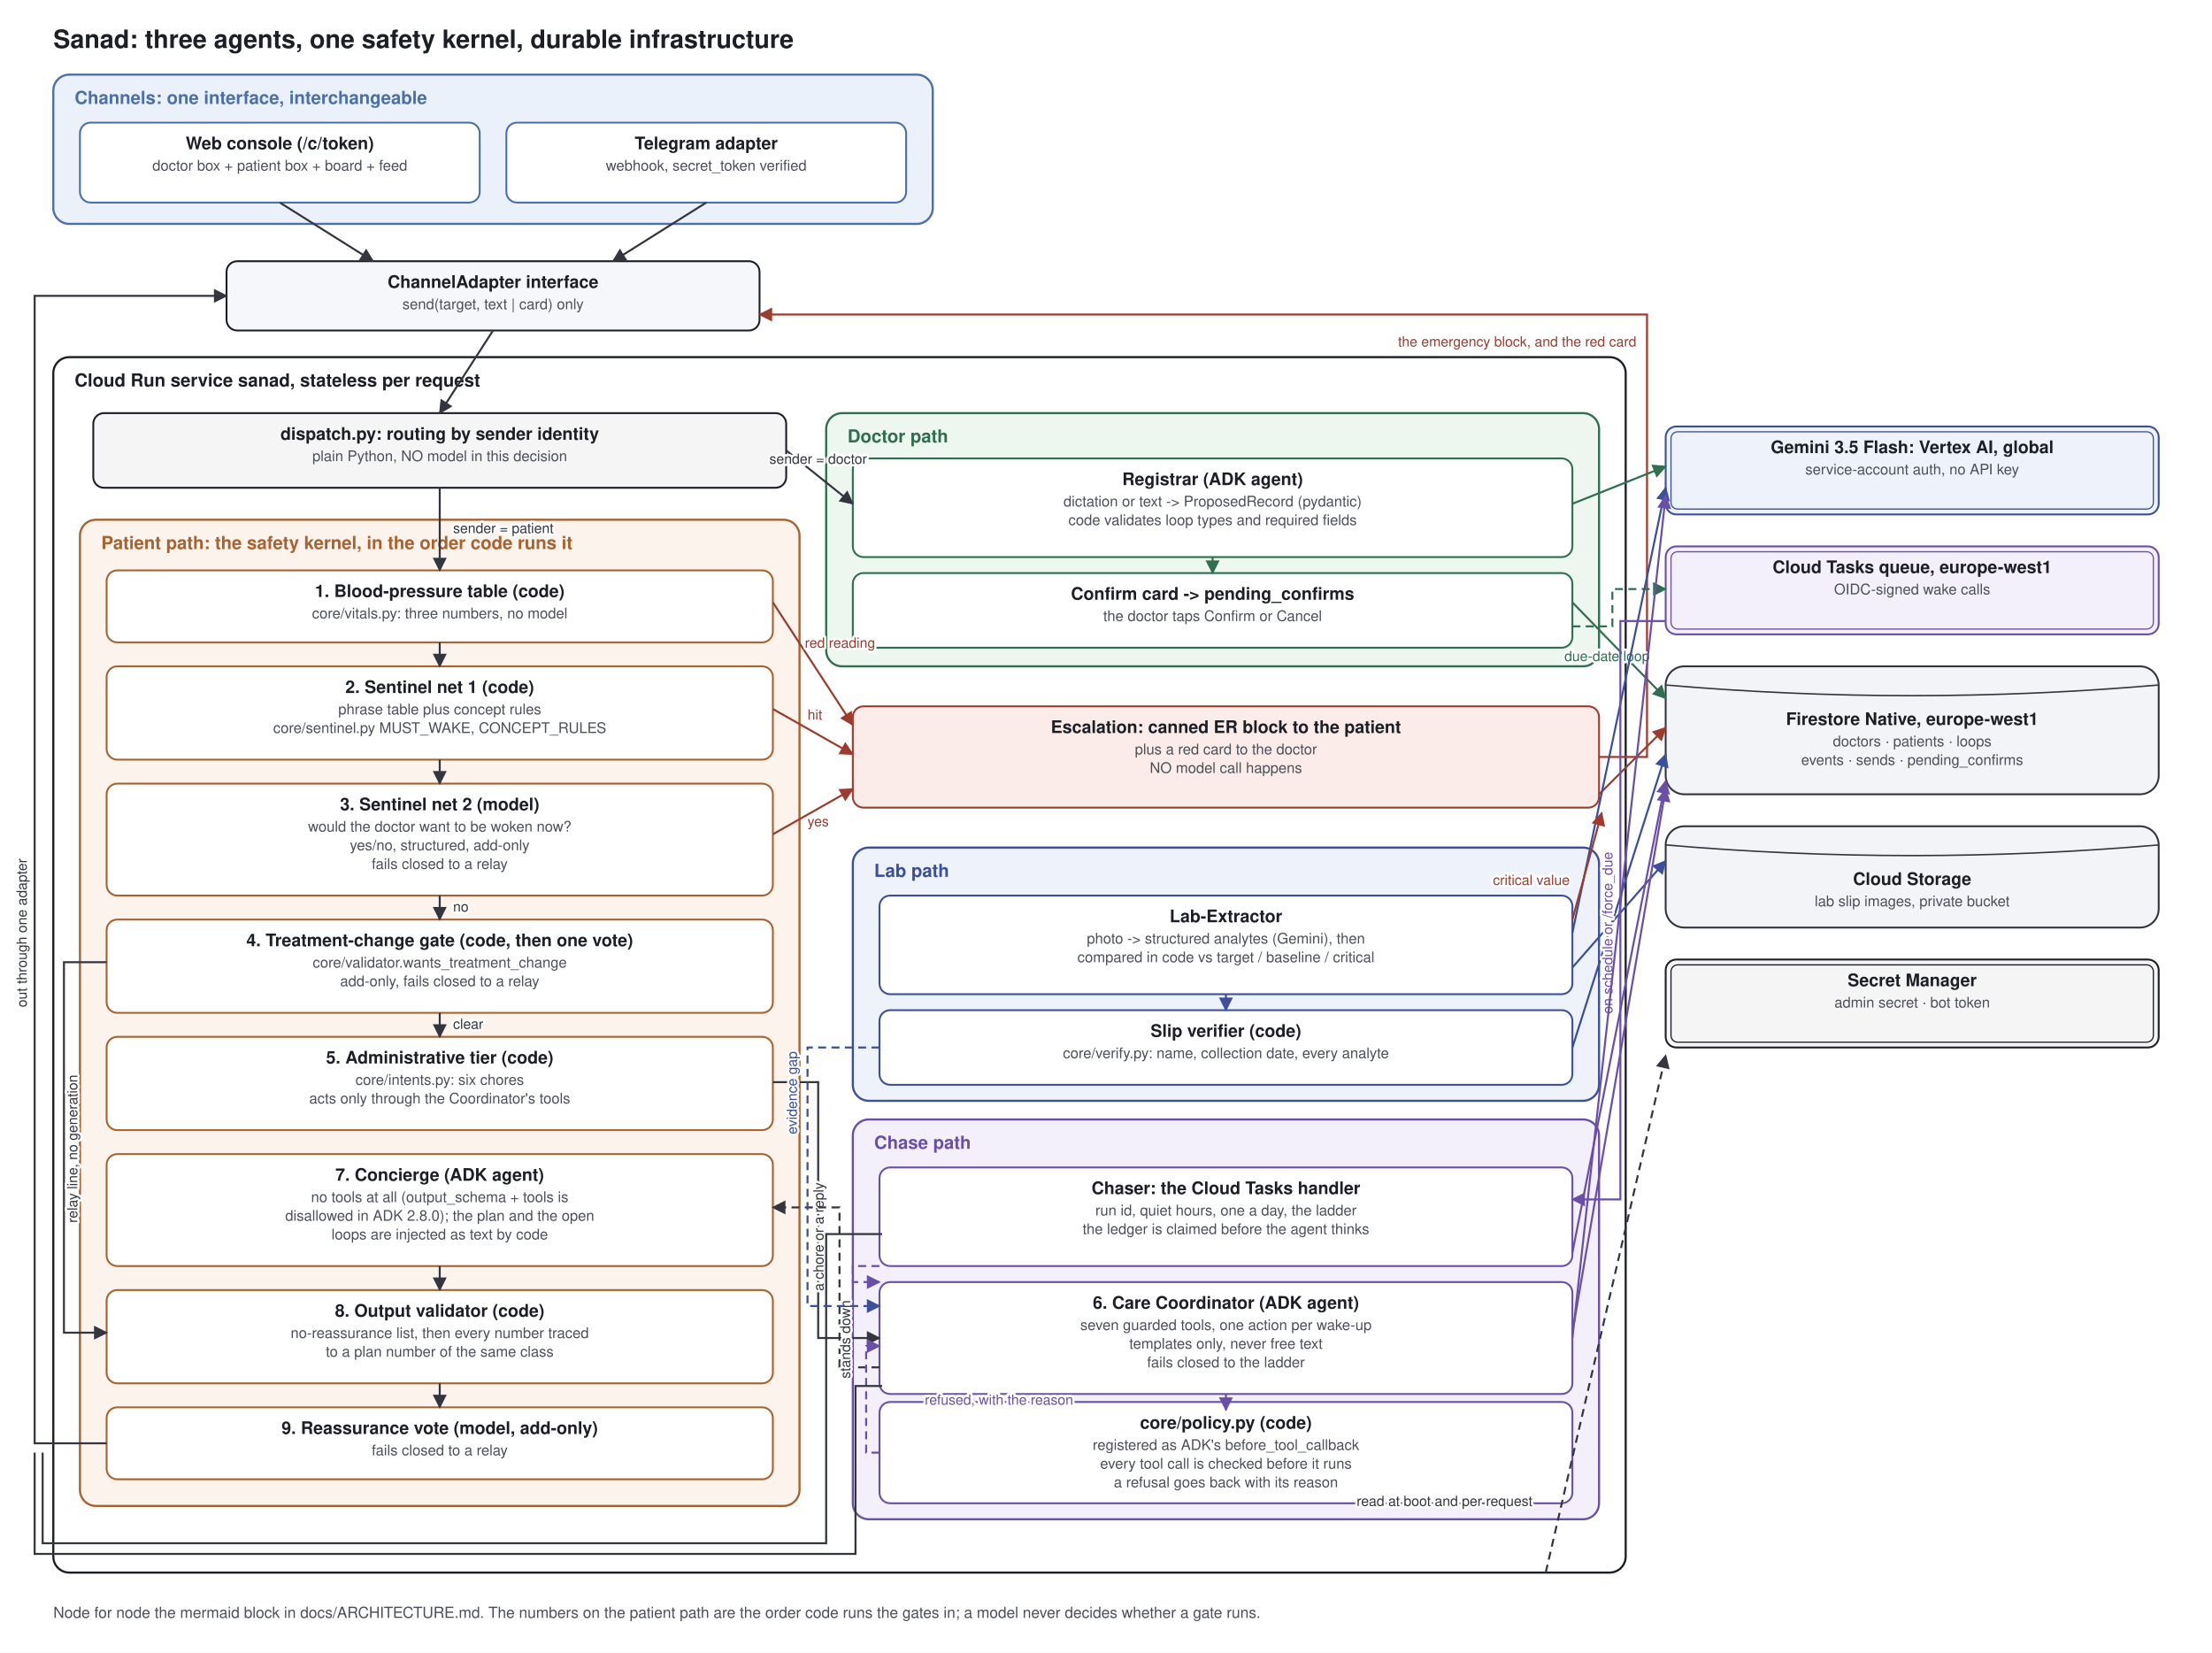
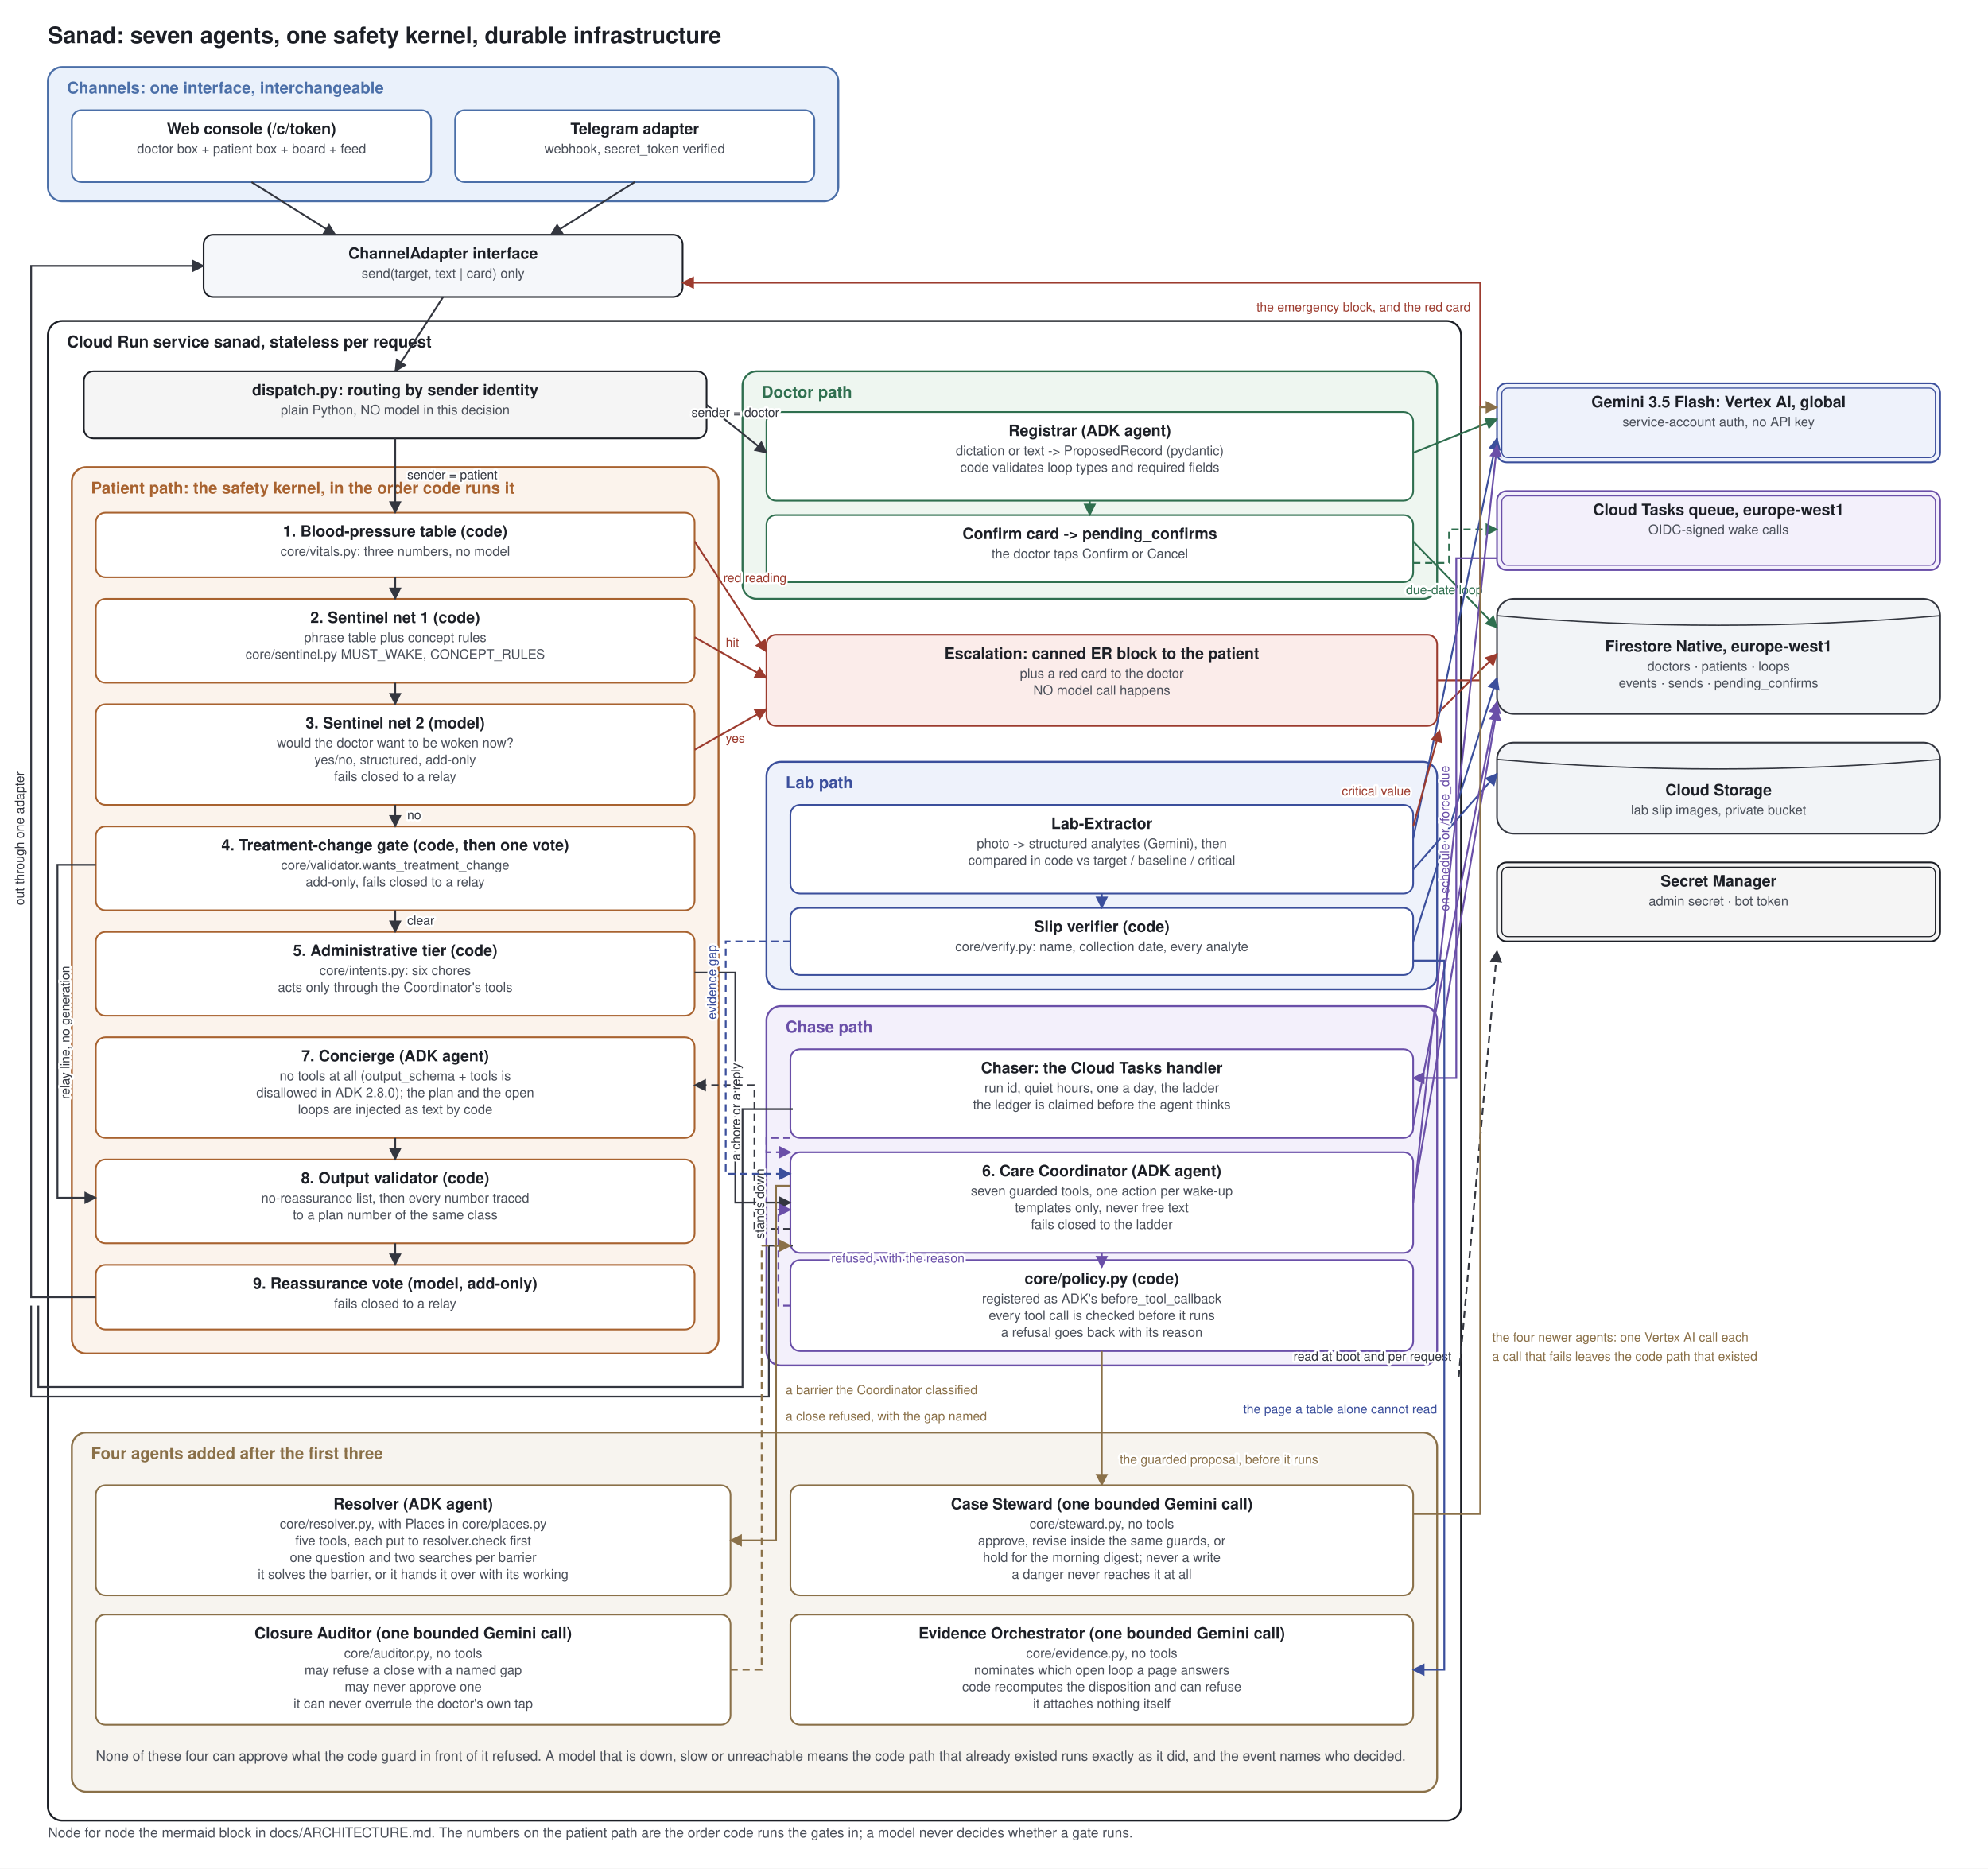
- <svg xmlns="http://www.w3.org/2000/svg" viewBox="0 0 1660 1240" font-family="Helvetica, Arial, sans-serif">
+ <svg xmlns="http://www.w3.org/2000/svg" viewBox="0 0 1660 1560" font-family="Helvetica, Arial, sans-serif">
  <defs>
    <marker id="arrow" viewBox="0 0 10 10" refX="9" refY="5" markerWidth="7" markerHeight="7" orient="auto-start-reverse">
      <path d="M0,0 L10,5 L0,10 z" fill="#33363f" />
    </marker>
    <marker id="arrowRed" viewBox="0 0 10 10" refX="9" refY="5" markerWidth="7" markerHeight="7" orient="auto-start-reverse">
      <path d="M0,0 L10,5 L0,10 z" fill="#9c3b2e" />
    </marker>
    <marker id="arrowPurple" viewBox="0 0 10 10" refX="9" refY="5" markerWidth="7" markerHeight="7" orient="auto-start-reverse">
      <path d="M0,0 L10,5 L0,10 z" fill="#6a4fa8" />
    </marker>
    <marker id="arrowTeal" viewBox="0 0 10 10" refX="9" refY="5" markerWidth="7" markerHeight="7" orient="auto-start-reverse">
      <path d="M0,0 L10,5 L0,10 z" fill="#2f6f4f" />
    </marker>
    <marker id="arrowBlue" viewBox="0 0 10 10" refX="9" refY="5" markerWidth="7" markerHeight="7" orient="auto-start-reverse">
      <path d="M0,0 L10,5 L0,10 z" fill="#3b4f9c" />
    </marker>
    <marker id="arrowOrange" viewBox="0 0 10 10" refX="9" refY="5" markerWidth="7" markerHeight="7" orient="auto-start-reverse">
      <path d="M0,0 L10,5 L0,10 z" fill="#a8622f" />
    </marker>
+     <marker id="arrowBrown" viewBox="0 0 10 10" refX="9" refY="5" markerWidth="7" markerHeight="7" orient="auto-start-reverse">
+       <path d="M0,0 L10,5 L0,10 z" fill="#8a7048" />
+     </marker>
  </defs>
-   <rect x="0" y="0" width="1660" height="1240" fill="#ffffff" />
-   <text x="40" y="36" font-size="19" font-weight="bold" fill="#1c1f26">Sanad: three agents, one safety kernel, durable infrastructure</text>
+   <rect x="0" y="0" width="1660" height="1560" fill="#ffffff" />
+   <text x="40" y="36" font-size="19" font-weight="bold" fill="#1c1f26">Sanad: seven agents, one safety kernel, durable infrastructure</text>
  <g id="g-channels">
    <rect x="40" y="56" width="660" height="112" rx="12" fill="#eaf1fb" stroke="#4b6fa8" stroke-width="1.6" />
    <text x="56" y="78" font-size="13.5" font-weight="bold" fill="#4b6fa8">Channels: one interface, interchangeable</text>
  </g>
  <g id="n-WEB">
    <rect x="60" y="92" width="300" height="60" rx="8" fill="#ffffff" stroke="#4b6fa8" stroke-width="1.4" />
    <text x="210.0" y="112" font-size="13" font-weight="bold" fill="#1c1f26" text-anchor="middle">Web console (/c/token)</text>
    <text x="210.0" y="128" font-size="11" fill="#4a4f59" text-anchor="middle">doctor box + patient box + board + feed</text>
  </g>
  <g id="n-TG">
    <rect x="380" y="92" width="300" height="60" rx="8" fill="#ffffff" stroke="#4b6fa8" stroke-width="1.4" />
    <text x="530.0" y="112" font-size="13" font-weight="bold" fill="#1c1f26" text-anchor="middle">Telegram adapter</text>
    <text x="530.0" y="128" font-size="11" fill="#4a4f59" text-anchor="middle">webhook, secret_token verified</text>
  </g>
  <g id="n-ADAPT">
    <rect x="170" y="196" width="400" height="52" rx="8" fill="#f5f7fa" stroke="#1c1f26" stroke-width="1.4" />
    <text x="370.0" y="216" font-size="13" font-weight="bold" fill="#1c1f26" text-anchor="middle">ChannelAdapter interface</text>
    <text x="370.0" y="232" font-size="11" fill="#4a4f59" text-anchor="middle">send(target, text | card) only</text>
  </g>
  <g id="g-core">
-     <rect x="40" y="268" width="1180" height="912" rx="12" fill="#ffffff" stroke="#1c1f26" stroke-width="1.6" />
+     <rect x="40" y="268" width="1180" height="1252" rx="12" fill="#ffffff" stroke="#1c1f26" stroke-width="1.6" />
    <text x="56" y="290" font-size="13.5" font-weight="bold" fill="#1c1f26">Cloud Run service sanad, stateless per request</text>
  </g>
  <g id="n-DISPATCH">
    <rect x="70" y="310" width="520" height="56" rx="8" fill="#f5f5f5" stroke="#1c1f26" stroke-width="1.4" />
    <text x="330.0" y="330" font-size="13" font-weight="bold" fill="#1c1f26" text-anchor="middle">dispatch.py: routing by sender identity</text>
    <text x="330.0" y="346" font-size="11" fill="#4a4f59" text-anchor="middle">plain Python, NO model in this decision</text>
  </g>
  <g id="g-doctorpath">
    <rect x="620" y="310" width="580" height="190" rx="12" fill="#eef6f0" stroke="#2f6f4f" stroke-width="1.6" />
    <text x="636" y="332" font-size="13.5" font-weight="bold" fill="#2f6f4f">Doctor path</text>
  </g>
  <g id="n-REG">
    <rect x="640" y="344" width="540" height="74" rx="8" fill="#ffffff" stroke="#2f6f4f" stroke-width="1.4" />
    <text x="910.0" y="364" font-size="13" font-weight="bold" fill="#1c1f26" text-anchor="middle">Registrar (ADK agent)</text>
    <text x="910.0" y="380" font-size="11" fill="#4a4f59" text-anchor="middle">dictation or text -&gt; ProposedRecord (pydantic)</text>
    <text x="910.0" y="394" font-size="11" fill="#4a4f59" text-anchor="middle">code validates loop types and required fields</text>
  </g>
  <g id="n-CONFIRM">
    <rect x="640" y="430" width="540" height="56" rx="8" fill="#ffffff" stroke="#2f6f4f" stroke-width="1.4" />
    <text x="910.0" y="450" font-size="13" font-weight="bold" fill="#1c1f26" text-anchor="middle">Confirm card -&gt; pending_confirms</text>
    <text x="910.0" y="466" font-size="11" fill="#4a4f59" text-anchor="middle">the doctor taps Confirm or Cancel</text>
  </g>
  <g id="g-patientpath">
    <rect x="60" y="390" width="540" height="740" rx="12" fill="#fbf3ec" stroke="#a8622f" stroke-width="1.6" />
    <text x="76" y="412" font-size="13.5" font-weight="bold" fill="#a8622f">Patient path: the safety kernel, in the order code runs it</text>
  </g>
  <g id="n-VITALS">
    <rect x="80" y="428" width="500" height="54" rx="8" fill="#ffffff" stroke="#a8622f" stroke-width="1.4" />
    <text x="330.0" y="448" font-size="13" font-weight="bold" fill="#1c1f26" text-anchor="middle">1. Blood-pressure table (code)</text>
    <text x="330.0" y="464" font-size="11" fill="#4a4f59" text-anchor="middle">core/vitals.py: three numbers, no model</text>
  </g>
  <g id="n-S1NET">
    <rect x="80" y="500" width="500" height="70" rx="8" fill="#ffffff" stroke="#a8622f" stroke-width="1.4" />
    <text x="330.0" y="520" font-size="13" font-weight="bold" fill="#1c1f26" text-anchor="middle">2. Sentinel net 1 (code)</text>
    <text x="330.0" y="536" font-size="11" fill="#4a4f59" text-anchor="middle">phrase table plus concept rules</text>
    <text x="330.0" y="550" font-size="11" fill="#4a4f59" text-anchor="middle">core/sentinel.py MUST_WAKE, CONCEPT_RULES</text>
  </g>
  <g id="n-S2NET">
    <rect x="80" y="588" width="500" height="84" rx="8" fill="#ffffff" stroke="#a8622f" stroke-width="1.4" />
    <text x="330.0" y="608" font-size="13" font-weight="bold" fill="#1c1f26" text-anchor="middle">3. Sentinel net 2 (model)</text>
    <text x="330.0" y="624" font-size="11" fill="#4a4f59" text-anchor="middle">would the doctor want to be woken now?</text>
    <text x="330.0" y="638" font-size="11" fill="#4a4f59" text-anchor="middle">yes/no, structured, add-only</text>
    <text x="330.0" y="652" font-size="11" fill="#4a4f59" text-anchor="middle">fails closed to a relay</text>
  </g>
  <g id="n-CHANGE">
    <rect x="80" y="690" width="500" height="70" rx="8" fill="#ffffff" stroke="#a8622f" stroke-width="1.4" />
    <text x="330.0" y="710" font-size="13" font-weight="bold" fill="#1c1f26" text-anchor="middle">4. Treatment-change gate (code, then one vote)</text>
    <text x="330.0" y="726" font-size="11" fill="#4a4f59" text-anchor="middle">core/validator.wants_treatment_change</text>
    <text x="330.0" y="740" font-size="11" fill="#4a4f59" text-anchor="middle">add-only, fails closed to a relay</text>
  </g>
  <g id="n-ADMIN">
    <rect x="80" y="778" width="500" height="70" rx="8" fill="#ffffff" stroke="#a8622f" stroke-width="1.4" />
    <text x="330.0" y="798" font-size="13" font-weight="bold" fill="#1c1f26" text-anchor="middle">5. Administrative tier (code)</text>
    <text x="330.0" y="814" font-size="11" fill="#4a4f59" text-anchor="middle">core/intents.py: six chores</text>
    <text x="330.0" y="828" font-size="11" fill="#4a4f59" text-anchor="middle">acts only through the Coordinator's tools</text>
  </g>
  <g id="n-CONC">
    <rect x="80" y="866" width="500" height="84" rx="8" fill="#ffffff" stroke="#a8622f" stroke-width="1.4" />
    <text x="330.0" y="886" font-size="13" font-weight="bold" fill="#1c1f26" text-anchor="middle">7. Concierge (ADK agent)</text>
    <text x="330.0" y="902" font-size="11" fill="#4a4f59" text-anchor="middle">no tools at all (output_schema + tools is</text>
    <text x="330.0" y="916" font-size="11" fill="#4a4f59" text-anchor="middle">disallowed in ADK 2.8.0); the plan and the open</text>
    <text x="330.0" y="930" font-size="11" fill="#4a4f59" text-anchor="middle">loops are injected as text by code</text>
  </g>
  <g id="n-VALID">
    <rect x="80" y="968" width="500" height="70" rx="8" fill="#ffffff" stroke="#a8622f" stroke-width="1.4" />
    <text x="330.0" y="988" font-size="13" font-weight="bold" fill="#1c1f26" text-anchor="middle">8. Output validator (code)</text>
    <text x="330.0" y="1004" font-size="11" fill="#4a4f59" text-anchor="middle">no-reassurance list, then every number traced</text>
    <text x="330.0" y="1018" font-size="11" fill="#4a4f59" text-anchor="middle">to a plan number of the same class</text>
  </g>
  <g id="n-REASSURE">
    <rect x="80" y="1056" width="500" height="54" rx="8" fill="#ffffff" stroke="#a8622f" stroke-width="1.4" />
    <text x="330.0" y="1076" font-size="13" font-weight="bold" fill="#1c1f26" text-anchor="middle">9. Reassurance vote (model, add-only)</text>
    <text x="330.0" y="1092" font-size="11" fill="#4a4f59" text-anchor="middle">fails closed to a relay</text>
  </g>
  <g id="n-ESCALATE">
    <rect x="640" y="530" width="560" height="76" rx="8" fill="#fbecea" stroke="#9c3b2e" stroke-width="1.4" />
    <text x="920.0" y="550" font-size="13" font-weight="bold" fill="#1c1f26" text-anchor="middle">Escalation: canned ER block to the patient</text>
    <text x="920.0" y="566" font-size="11" fill="#4a4f59" text-anchor="middle">plus a red card to the doctor</text>
    <text x="920.0" y="580" font-size="11" fill="#4a4f59" text-anchor="middle">NO model call happens</text>
  </g>
  <g id="g-labpath">
    <rect x="640" y="636" width="560" height="190" rx="12" fill="#eef2fb" stroke="#3b4f9c" stroke-width="1.6" />
    <text x="656" y="658" font-size="13.5" font-weight="bold" fill="#3b4f9c">Lab path</text>
  </g>
  <g id="n-LAB">
    <rect x="660" y="672" width="520" height="74" rx="8" fill="#ffffff" stroke="#3b4f9c" stroke-width="1.4" />
    <text x="920.0" y="692" font-size="13" font-weight="bold" fill="#1c1f26" text-anchor="middle">Lab-Extractor</text>
    <text x="920.0" y="708" font-size="11" fill="#4a4f59" text-anchor="middle">photo -&gt; structured analytes (Gemini), then</text>
    <text x="920.0" y="722" font-size="11" fill="#4a4f59" text-anchor="middle">compared in code vs target / baseline / critical</text>
  </g>
  <g id="n-VERIFY">
    <rect x="660" y="758" width="520" height="56" rx="8" fill="#ffffff" stroke="#3b4f9c" stroke-width="1.4" />
    <text x="920.0" y="778" font-size="13" font-weight="bold" fill="#1c1f26" text-anchor="middle">Slip verifier (code)</text>
    <text x="920.0" y="794" font-size="11" fill="#4a4f59" text-anchor="middle">core/verify.py: name, collection date, every analyte</text>
  </g>
  <g id="g-chasepath">
    <rect x="640" y="840" width="560" height="300" rx="12" fill="#f3f0fb" stroke="#6a4fa8" stroke-width="1.6" />
    <text x="656" y="862" font-size="13.5" font-weight="bold" fill="#6a4fa8">Chase path</text>
  </g>
  <g id="n-CHASER">
    <rect x="660" y="876" width="520" height="74" rx="8" fill="#ffffff" stroke="#6a4fa8" stroke-width="1.4" />
    <text x="920.0" y="896" font-size="13" font-weight="bold" fill="#1c1f26" text-anchor="middle">Chaser: the Cloud Tasks handler</text>
    <text x="920.0" y="912" font-size="11" fill="#4a4f59" text-anchor="middle">run id, quiet hours, one a day, the ladder</text>
    <text x="920.0" y="926" font-size="11" fill="#4a4f59" text-anchor="middle">the ledger is claimed before the agent thinks</text>
  </g>
  <g id="n-COORD">
    <rect x="660" y="962" width="520" height="84" rx="8" fill="#ffffff" stroke="#6a4fa8" stroke-width="1.4" />
    <text x="920.0" y="982" font-size="13" font-weight="bold" fill="#1c1f26" text-anchor="middle">6. Care Coordinator (ADK agent)</text>
    <text x="920.0" y="998" font-size="11" fill="#4a4f59" text-anchor="middle">seven guarded tools, one action per wake-up</text>
    <text x="920.0" y="1012" font-size="11" fill="#4a4f59" text-anchor="middle">templates only, never free text</text>
    <text x="920.0" y="1026" font-size="11" fill="#4a4f59" text-anchor="middle">fails closed to the ladder</text>
  </g>
  <g id="n-POLICY">
    <rect x="660" y="1052" width="520" height="76" rx="8" fill="#ffffff" stroke="#6a4fa8" stroke-width="1.4" />
    <text x="920.0" y="1072" font-size="13" font-weight="bold" fill="#1c1f26" text-anchor="middle">core/policy.py (code)</text>
    <text x="920.0" y="1088" font-size="11" fill="#4a4f59" text-anchor="middle">registered as ADK's before_tool_callback</text>
    <text x="920.0" y="1102" font-size="11" fill="#4a4f59" text-anchor="middle">every tool call is checked before it runs</text>
    <text x="920.0" y="1116" font-size="11" fill="#4a4f59" text-anchor="middle">a refusal goes back with its reason</text>
+   </g>
+   <g id="g-newagents">
+     <rect x="60" y="1196" width="1140" height="300" rx="12" fill="#f7f4ef" stroke="#8a7048" stroke-width="1.6" />
+     <text x="76" y="1218" font-size="13.5" font-weight="bold" fill="#8a7048">Four agents added after the first three</text>
+   </g>
+   <g id="n-RESOLVE">
+     <rect x="80" y="1240" width="530" height="92" rx="8" fill="#ffffff" stroke="#8a7048" stroke-width="1.4" />
+     <text x="345.0" y="1260" font-size="13" font-weight="bold" fill="#1c1f26" text-anchor="middle">Resolver (ADK agent)</text>
+     <text x="345.0" y="1276" font-size="11" fill="#4a4f59" text-anchor="middle">core/resolver.py, with Places in core/places.py</text>
+     <text x="345.0" y="1290" font-size="11" fill="#4a4f59" text-anchor="middle">five tools, each put to resolver.check first</text>
+     <text x="345.0" y="1304" font-size="11" fill="#4a4f59" text-anchor="middle">one question and two searches per barrier</text>
+     <text x="345.0" y="1318" font-size="11" fill="#4a4f59" text-anchor="middle">it solves the barrier, or it hands it over with its working</text>
+   </g>
+   <g id="n-STEW">
+     <rect x="660" y="1240" width="520" height="92" rx="8" fill="#ffffff" stroke="#8a7048" stroke-width="1.4" />
+     <text x="920.0" y="1260" font-size="13" font-weight="bold" fill="#1c1f26" text-anchor="middle">Case Steward (one bounded Gemini call)</text>
+     <text x="920.0" y="1276" font-size="11" fill="#4a4f59" text-anchor="middle">core/steward.py, no tools</text>
+     <text x="920.0" y="1290" font-size="11" fill="#4a4f59" text-anchor="middle">approve, revise inside the same guards, or</text>
+     <text x="920.0" y="1304" font-size="11" fill="#4a4f59" text-anchor="middle">hold for the morning digest; never a write</text>
+     <text x="920.0" y="1318" font-size="11" fill="#4a4f59" text-anchor="middle">a danger never reaches it at all</text>
+   </g>
+   <g id="n-AUDIT">
+     <rect x="80" y="1348" width="530" height="92" rx="8" fill="#ffffff" stroke="#8a7048" stroke-width="1.4" />
+     <text x="345.0" y="1368" font-size="13" font-weight="bold" fill="#1c1f26" text-anchor="middle">Closure Auditor (one bounded Gemini call)</text>
+     <text x="345.0" y="1384" font-size="11" fill="#4a4f59" text-anchor="middle">core/auditor.py, no tools</text>
+     <text x="345.0" y="1398" font-size="11" fill="#4a4f59" text-anchor="middle">may refuse a close with a named gap</text>
+     <text x="345.0" y="1412" font-size="11" fill="#4a4f59" text-anchor="middle">may never approve one</text>
+     <text x="345.0" y="1426" font-size="11" fill="#4a4f59" text-anchor="middle">it can never overrule the doctor's own tap</text>
+   </g>
+   <g id="n-EVID">
+     <rect x="660" y="1348" width="520" height="92" rx="8" fill="#ffffff" stroke="#8a7048" stroke-width="1.4" />
+     <text x="920.0" y="1368" font-size="13" font-weight="bold" fill="#1c1f26" text-anchor="middle">Evidence Orchestrator (one bounded Gemini call)</text>
+     <text x="920.0" y="1384" font-size="11" fill="#4a4f59" text-anchor="middle">core/evidence.py, no tools</text>
+     <text x="920.0" y="1398" font-size="11" fill="#4a4f59" text-anchor="middle">nominates which open loop a page answers</text>
+     <text x="920.0" y="1412" font-size="11" fill="#4a4f59" text-anchor="middle">code recomputes the disposition and can refuse</text>
+     <text x="920.0" y="1426" font-size="11" fill="#4a4f59" text-anchor="middle">it attaches nothing itself</text>
  </g>
  <g id="n-GEMINI">
    <rect x="1250" y="320" width="370" height="66" rx="8" fill="#eef2fb" stroke="#3b4f9c" stroke-width="1.4" />
    <rect x="1254" y="324" width="362" height="58" rx="5" fill="none" stroke="#3b4f9c" stroke-width="0.9" />
    <text x="1435.0" y="340" font-size="13" font-weight="bold" fill="#1c1f26" text-anchor="middle">Gemini 3.5 Flash: Vertex AI, global</text>
    <text x="1435.0" y="356" font-size="11" fill="#4a4f59" text-anchor="middle">service-account auth, no API key</text>
  </g>
  <g id="n-TASKS">
    <rect x="1250" y="410" width="370" height="66" rx="8" fill="#f3f0fb" stroke="#6a4fa8" stroke-width="1.4" />
    <rect x="1254" y="414" width="362" height="58" rx="5" fill="none" stroke="#6a4fa8" stroke-width="0.9" />
    <text x="1435.0" y="430" font-size="13" font-weight="bold" fill="#1c1f26" text-anchor="middle">Cloud Tasks queue, europe-west1</text>
    <text x="1435.0" y="446" font-size="11" fill="#4a4f59" text-anchor="middle">OIDC-signed wake calls</text>
  </g>
  <g id="n-FS">
    <rect x="1250" y="500" width="370" height="96" rx="14" fill="#f2f4f7" stroke="#33363f" stroke-width="1.4" />
    <path d="M1250 514 Q1435.0 530 1620 514" fill="none" stroke="#33363f" stroke-width="1.1" />
    <text x="1435.0" y="544" font-size="13" font-weight="bold" fill="#1c1f26" text-anchor="middle">Firestore Native, europe-west1</text>
    <text x="1435.0" y="560" font-size="11" fill="#4a4f59" text-anchor="middle">doctors · patients · loops</text>
    <text x="1435.0" y="574" font-size="11" fill="#4a4f59" text-anchor="middle">events · sends · pending_confirms</text>
  </g>
  <g id="n-GCS">
    <rect x="1250" y="620" width="370" height="76" rx="14" fill="#f2f4f7" stroke="#33363f" stroke-width="1.4" />
    <path d="M1250 634 Q1435.0 650 1620 634" fill="none" stroke="#33363f" stroke-width="1.1" />
    <text x="1435.0" y="664" font-size="13" font-weight="bold" fill="#1c1f26" text-anchor="middle">Cloud Storage</text>
    <text x="1435.0" y="680" font-size="11" fill="#4a4f59" text-anchor="middle">lab slip images, private bucket</text>
  </g>
  <g id="n-SM">
    <rect x="1250" y="720" width="370" height="66" rx="8" fill="#f5f5f5" stroke="#1c1f26" stroke-width="1.4" />
    <rect x="1254" y="724" width="362" height="58" rx="5" fill="none" stroke="#1c1f26" stroke-width="0.9" />
    <text x="1435.0" y="740" font-size="13" font-weight="bold" fill="#1c1f26" text-anchor="middle">Secret Manager</text>
    <text x="1435.0" y="756" font-size="11" fill="#4a4f59" text-anchor="middle">admin secret · bot token</text>
  </g>
  <path d="M210 152 L280 196" fill="none" stroke="#33363f" stroke-width="1.5" marker-end="url(#arrow)" />
  <path d="M530 152 L460 196" fill="none" stroke="#33363f" stroke-width="1.5" marker-end="url(#arrow)" />
  <path d="M370 248 L330 310" fill="none" stroke="#33363f" stroke-width="1.5" marker-end="url(#arrow)" />
  <path d="M590 338 L640 378" fill="none" stroke="#33363f" stroke-width="1.5" marker-end="url(#arrow)" />
  <text x="614" y="348" font-size="10.5" fill="#33363f" text-anchor="middle" paint-order="stroke" stroke="#ffffff" stroke-width="3.5" stroke-linejoin="round">sender = doctor</text>
  <path d="M330 366 L330 428" fill="none" stroke="#33363f" stroke-width="1.5" marker-end="url(#arrow)" />
  <text x="340" y="400" font-size="10.5" fill="#33363f" text-anchor="start" paint-order="stroke" stroke="#ffffff" stroke-width="3.5" stroke-linejoin="round">sender = patient</text>
  <path d="M330 482 L330 500" fill="none" stroke="#33363f" stroke-width="1.5" marker-end="url(#arrow)" />
  <path d="M330 570 L330 588" fill="none" stroke="#33363f" stroke-width="1.5" marker-end="url(#arrow)" />
  <path d="M330 672 L330 690" fill="none" stroke="#33363f" stroke-width="1.5" marker-end="url(#arrow)" />
  <text x="340" y="684" font-size="10.5" fill="#33363f" text-anchor="start" paint-order="stroke" stroke="#ffffff" stroke-width="3.5" stroke-linejoin="round">no</text>
  <path d="M330 760 L330 778" fill="none" stroke="#33363f" stroke-width="1.5" marker-end="url(#arrow)" />
  <text x="340" y="772" font-size="10.5" fill="#33363f" text-anchor="start" paint-order="stroke" stroke="#ffffff" stroke-width="3.5" stroke-linejoin="round">clear</text>
  <path d="M330 950 L330 968" fill="none" stroke="#33363f" stroke-width="1.5" marker-end="url(#arrow)" />
  <path d="M330 1038 L330 1056" fill="none" stroke="#33363f" stroke-width="1.5" marker-end="url(#arrow)" />
  <path d="M580 452 L640 544" fill="none" stroke="#9c3b2e" stroke-width="1.5" marker-end="url(#arrowRed)" />
  <text x="604" y="486" font-size="10.5" fill="#9c3b2e" text-anchor="start" paint-order="stroke" stroke="#ffffff" stroke-width="3.5" stroke-linejoin="round">red reading</text>
  <path d="M580 532 L640 566" fill="none" stroke="#9c3b2e" stroke-width="1.5" marker-end="url(#arrowRed)" />
  <text x="606" y="540" font-size="10.5" fill="#9c3b2e" text-anchor="start" paint-order="stroke" stroke="#ffffff" stroke-width="3.5" stroke-linejoin="round">hit</text>
  <path d="M580 626 L640 592" fill="none" stroke="#9c3b2e" stroke-width="1.5" marker-end="url(#arrowRed)" />
  <text x="606" y="620" font-size="10.5" fill="#9c3b2e" text-anchor="start" paint-order="stroke" stroke="#ffffff" stroke-width="3.5" stroke-linejoin="round">yes</text>
  <path d="M80 722 L48 722 L48 1000 L80 1000" fill="none" stroke="#33363f" stroke-width="1.5" marker-end="url(#arrow)" />
  <text x="58" y="862" font-size="10.5" fill="#33363f" text-anchor="middle" transform="rotate(-90 58 862)" paint-order="stroke" stroke="#ffffff" stroke-width="3.5" stroke-linejoin="round">relay line, no generation</text>
  <path d="M580 812 L614 812 L614 1004 L660 1004" fill="none" stroke="#33363f" stroke-width="1.5" marker-end="url(#arrow)" />
  <text x="618" y="928" font-size="10.5" fill="#33363f" text-anchor="middle" transform="rotate(-90 618 928)" paint-order="stroke" stroke="#ffffff" stroke-width="3.5" stroke-linejoin="round">a chore or a reply</text>
  <path d="M660 1026 L630 1026 L630 906 L580 906" fill="none" stroke="#33363f" stroke-width="1.5" stroke-dasharray="6 4" marker-end="url(#arrow)" />
  <text x="638" y="1005" font-size="10.5" fill="#33363f" text-anchor="middle" transform="rotate(-90 638 1005)" paint-order="stroke" stroke="#ffffff" stroke-width="3.5" stroke-linejoin="round">stands down</text>
  <path d="M660 1090 L650 1090 L650 1010 L660 1010" fill="none" stroke="#6a4fa8" stroke-width="1.5" stroke-dasharray="6 4" marker-end="url(#arrowPurple)" />
  <text x="694" y="1054" font-size="10.5" fill="#6a4fa8" text-anchor="start" paint-order="stroke" stroke="#ffffff" stroke-width="3.5" stroke-linejoin="round">refused, with the reason</text>
  <path d="M920 1046 L920 1058" fill="none" stroke="#6a4fa8" stroke-width="1.5" marker-end="url(#arrowPurple)" />
  <path d="M80 1083 L26 1083 L26 222 L170 222" fill="none" stroke="#33363f" stroke-width="1.5" marker-end="url(#arrow)" />
  <text x="20" y="700" font-size="10.5" fill="#33363f" text-anchor="middle" transform="rotate(-90 20 700)" paint-order="stroke" stroke="#ffffff" stroke-width="3.5" stroke-linejoin="round">out through one adapter</text>
  <path d="M662 1040 L642 1040 L642 1166 L26 1166 L26 1090" fill="none" stroke="#33363f" stroke-width="1.5" />
  <path d="M662 926 L620 926 L620 1158 L32 1158 L32 1090" fill="none" stroke="#33363f" stroke-width="1.5" />
  <path d="M1200 568 L1236 568 L1236 236 L570 236" fill="none" stroke="#9c3b2e" stroke-width="1.5" marker-end="url(#arrowRed)" />
  <text x="1228" y="260" font-size="10.5" fill="#9c3b2e" text-anchor="end" paint-order="stroke" stroke="#ffffff" stroke-width="3.5" stroke-linejoin="round">the emergency block, and the red card</text>
  <path d="M910 418 L910 430" fill="none" stroke="#2f6f4f" stroke-width="1.5" marker-end="url(#arrowTeal)" />
  <path d="M1180 378 L1250 350" fill="none" stroke="#2f6f4f" stroke-width="1.5" marker-end="url(#arrowTeal)" />
  <path d="M1180 452 L1250 524" fill="none" stroke="#2f6f4f" stroke-width="1.5" marker-end="url(#arrowTeal)" />
  <path d="M1180 470 L1210 470 L1210 442 L1250 442" fill="none" stroke="#2f6f4f" stroke-width="1.5" stroke-dasharray="6 4" marker-end="url(#arrowTeal)" />
  <text x="1206" y="496" font-size="10.5" fill="#2f6f4f" text-anchor="middle" paint-order="stroke" stroke="#ffffff" stroke-width="3.5" stroke-linejoin="round">due-date loop</text>
  <path d="M1200 596 L1250 546" fill="none" stroke="#9c3b2e" stroke-width="1.5" marker-end="url(#arrowRed)" />
  <path d="M1180 700 L1250 366" fill="none" stroke="#3b4f9c" stroke-width="1.5" marker-end="url(#arrowBlue)" />
  <path d="M1180 726 L1250 646" fill="none" stroke="#3b4f9c" stroke-width="1.5" marker-end="url(#arrowBlue)" />
  <path d="M920 746 L920 758" fill="none" stroke="#3b4f9c" stroke-width="1.5" marker-end="url(#arrowBlue)" />
  <path d="M1180 786 L1250 566" fill="none" stroke="#3b4f9c" stroke-width="1.5" marker-end="url(#arrowBlue)" />
  <path d="M1180 690 L1202 610" fill="none" stroke="#9c3b2e" stroke-width="1.5" marker-end="url(#arrowRed)" />
  <text x="1178" y="664" font-size="10.5" fill="#9c3b2e" text-anchor="end" paint-order="stroke" stroke="#ffffff" stroke-width="3.5" stroke-linejoin="round">critical value</text>
  <path d="M660 786 L606 786 L606 980 L660 980" fill="none" stroke="#3b4f9c" stroke-width="1.5" stroke-dasharray="6 4" marker-end="url(#arrowBlue)" />
  <text x="598" y="820" font-size="10.5" fill="#3b4f9c" text-anchor="middle" transform="rotate(-90 598 820)" paint-order="stroke" stroke="#ffffff" stroke-width="3.5" stroke-linejoin="round">evidence gap</text>
  <path d="M1250 466 L1216 466 L1216 900 L1180 900" fill="none" stroke="#6a4fa8" stroke-width="1.5" marker-end="url(#arrowPurple)" />
  <text x="1210" y="700" font-size="10.5" fill="#6a4fa8" text-anchor="middle" transform="rotate(-90 1210 700)" paint-order="stroke" stroke="#ffffff" stroke-width="3.5" stroke-linejoin="round">on schedule or /force_due</text>
  <path d="M1180 940 L1250 586" fill="none" stroke="#6a4fa8" stroke-width="1.5" marker-end="url(#arrowPurple)" />
  <path d="M1180 1000 L1250 592" fill="none" stroke="#6a4fa8" stroke-width="1.5" marker-end="url(#arrowPurple)" />
  <path d="M1180 1004 L1250 372" fill="none" stroke="#6a4fa8" stroke-width="1.5" marker-end="url(#arrowPurple)" />
  <path d="M660 950 L640 950 L640 962 L660 962" fill="none" stroke="#6a4fa8" stroke-width="1.5" stroke-dasharray="6 4" marker-end="url(#arrowPurple)" />
-   <path d="M1160 1180 L1250 792" fill="none" stroke="#33363f" stroke-width="1.5" stroke-dasharray="6 4" marker-end="url(#arrow)" />
-   <text x="1150" y="1130" font-size="10.5" fill="#33363f" text-anchor="end" paint-order="stroke" stroke="#ffffff" stroke-width="3.5" stroke-linejoin="round">read at boot and per request</text>
-   <text x="40" y="1214" font-size="11.5" fill="#4a4f59">Node for node the mermaid block in docs/ARCHITECTURE.md. The numbers on the patient path are the order code runs the gates in; a model never decides whether a gate runs.</text>
+   <path d="M1218 1150 L1250 794" fill="none" stroke="#33363f" stroke-width="1.5" stroke-dasharray="6 4" marker-end="url(#arrow)" />
+   <text x="1212" y="1136" font-size="10.5" fill="#33363f" text-anchor="end" paint-order="stroke" stroke="#ffffff" stroke-width="3.5" stroke-linejoin="round">read at boot and per request</text>
+   <path d="M660 990 L648 990 L648 1286 L610 1286" fill="none" stroke="#8a7048" stroke-width="1.5" marker-end="url(#arrowBrown)" />
+   <text x="656" y="1164" font-size="10.5" fill="#8a7048" text-anchor="start" paint-order="stroke" stroke="#ffffff" stroke-width="3.5" stroke-linejoin="round">a barrier the Coordinator classified</text>
+   <path d="M610 1394 L636 1394 L636 1040 L660 1040" fill="none" stroke="#8a7048" stroke-width="1.5" stroke-dasharray="6 4" marker-end="url(#arrowBrown)" />
+   <text x="656" y="1186" font-size="10.5" fill="#8a7048" text-anchor="start" paint-order="stroke" stroke="#ffffff" stroke-width="3.5" stroke-linejoin="round">a close refused, with the gap named</text>
+   <path d="M920 1128 L920 1240" fill="none" stroke="#8a7048" stroke-width="1.5" marker-end="url(#arrowBrown)" />
+   <text x="935" y="1222" font-size="10.5" fill="#8a7048" text-anchor="start" paint-order="stroke" stroke="#ffffff" stroke-width="3.5" stroke-linejoin="round">the guarded proposal, before it runs</text>
+   <path d="M1180 802 L1206 802 L1206 1394 L1180 1394" fill="none" stroke="#3b4f9c" stroke-width="1.5" marker-end="url(#arrowBlue)" />
+   <text x="1200" y="1180" font-size="10.5" fill="#3b4f9c" text-anchor="end" paint-order="stroke" stroke="#ffffff" stroke-width="3.5" stroke-linejoin="round">the page a table alone cannot read</text>
+   <path d="M1180 1264 L1236 1264 L1236 340 L1250 340" fill="none" stroke="#8a7048" stroke-width="1.5" marker-end="url(#arrowBrown)" />
+   <text x="1246" y="1120" font-size="10.5" fill="#8a7048" text-anchor="start" paint-order="stroke" stroke="#ffffff" stroke-width="3.5" stroke-linejoin="round">the four newer agents: one Vertex AI call each</text>
+   <text x="1246" y="1136" font-size="10.5" fill="#8a7048" text-anchor="start" paint-order="stroke" stroke="#ffffff" stroke-width="3.5" stroke-linejoin="round">a call that fails leaves the code path that existed</text>
+   <text x="80" y="1470" font-size="11.5" fill="#4a4f59">None of these four can approve what the code guard in front of it refused. A model that is down, slow or unreachable means the code path that already existed runs exactly as it did, and the event names who decided.</text>
+   <text x="40" y="1534" font-size="11.5" fill="#4a4f59">Node for node the mermaid block in docs/ARCHITECTURE.md. The numbers on the patient path are the order code runs the gates in; a model never decides whether a gate runs.</text>
</svg>
